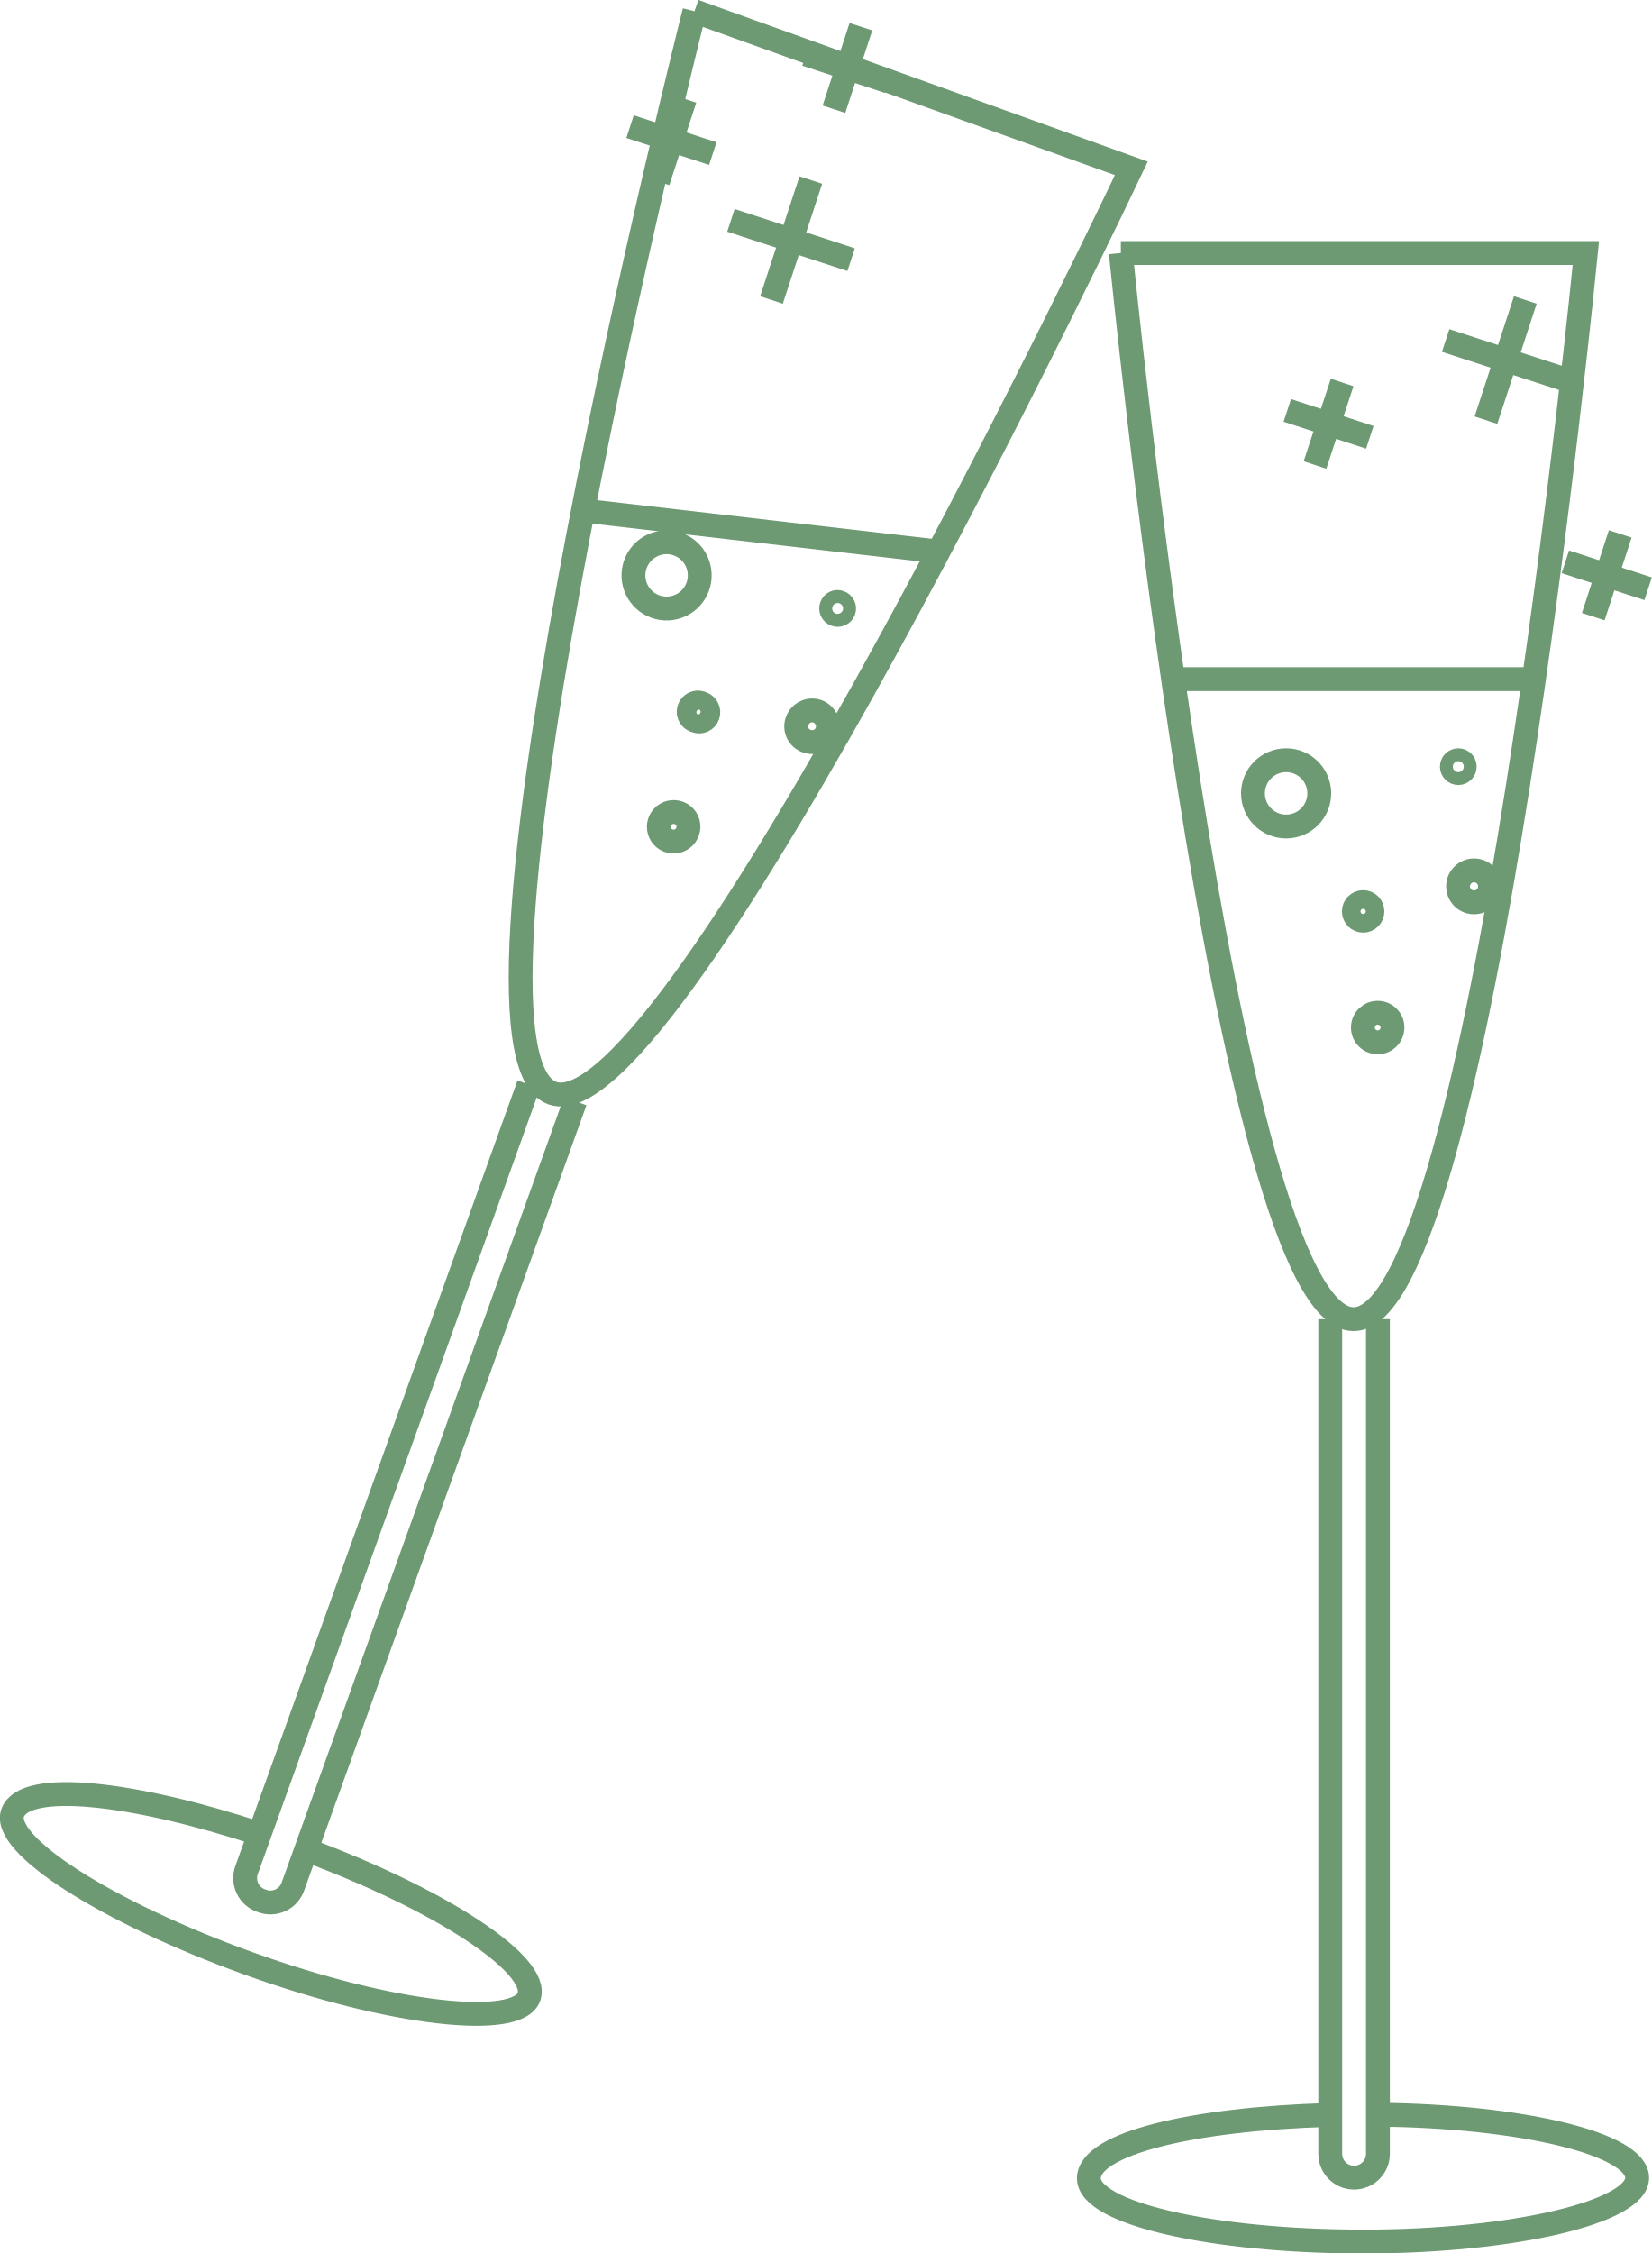
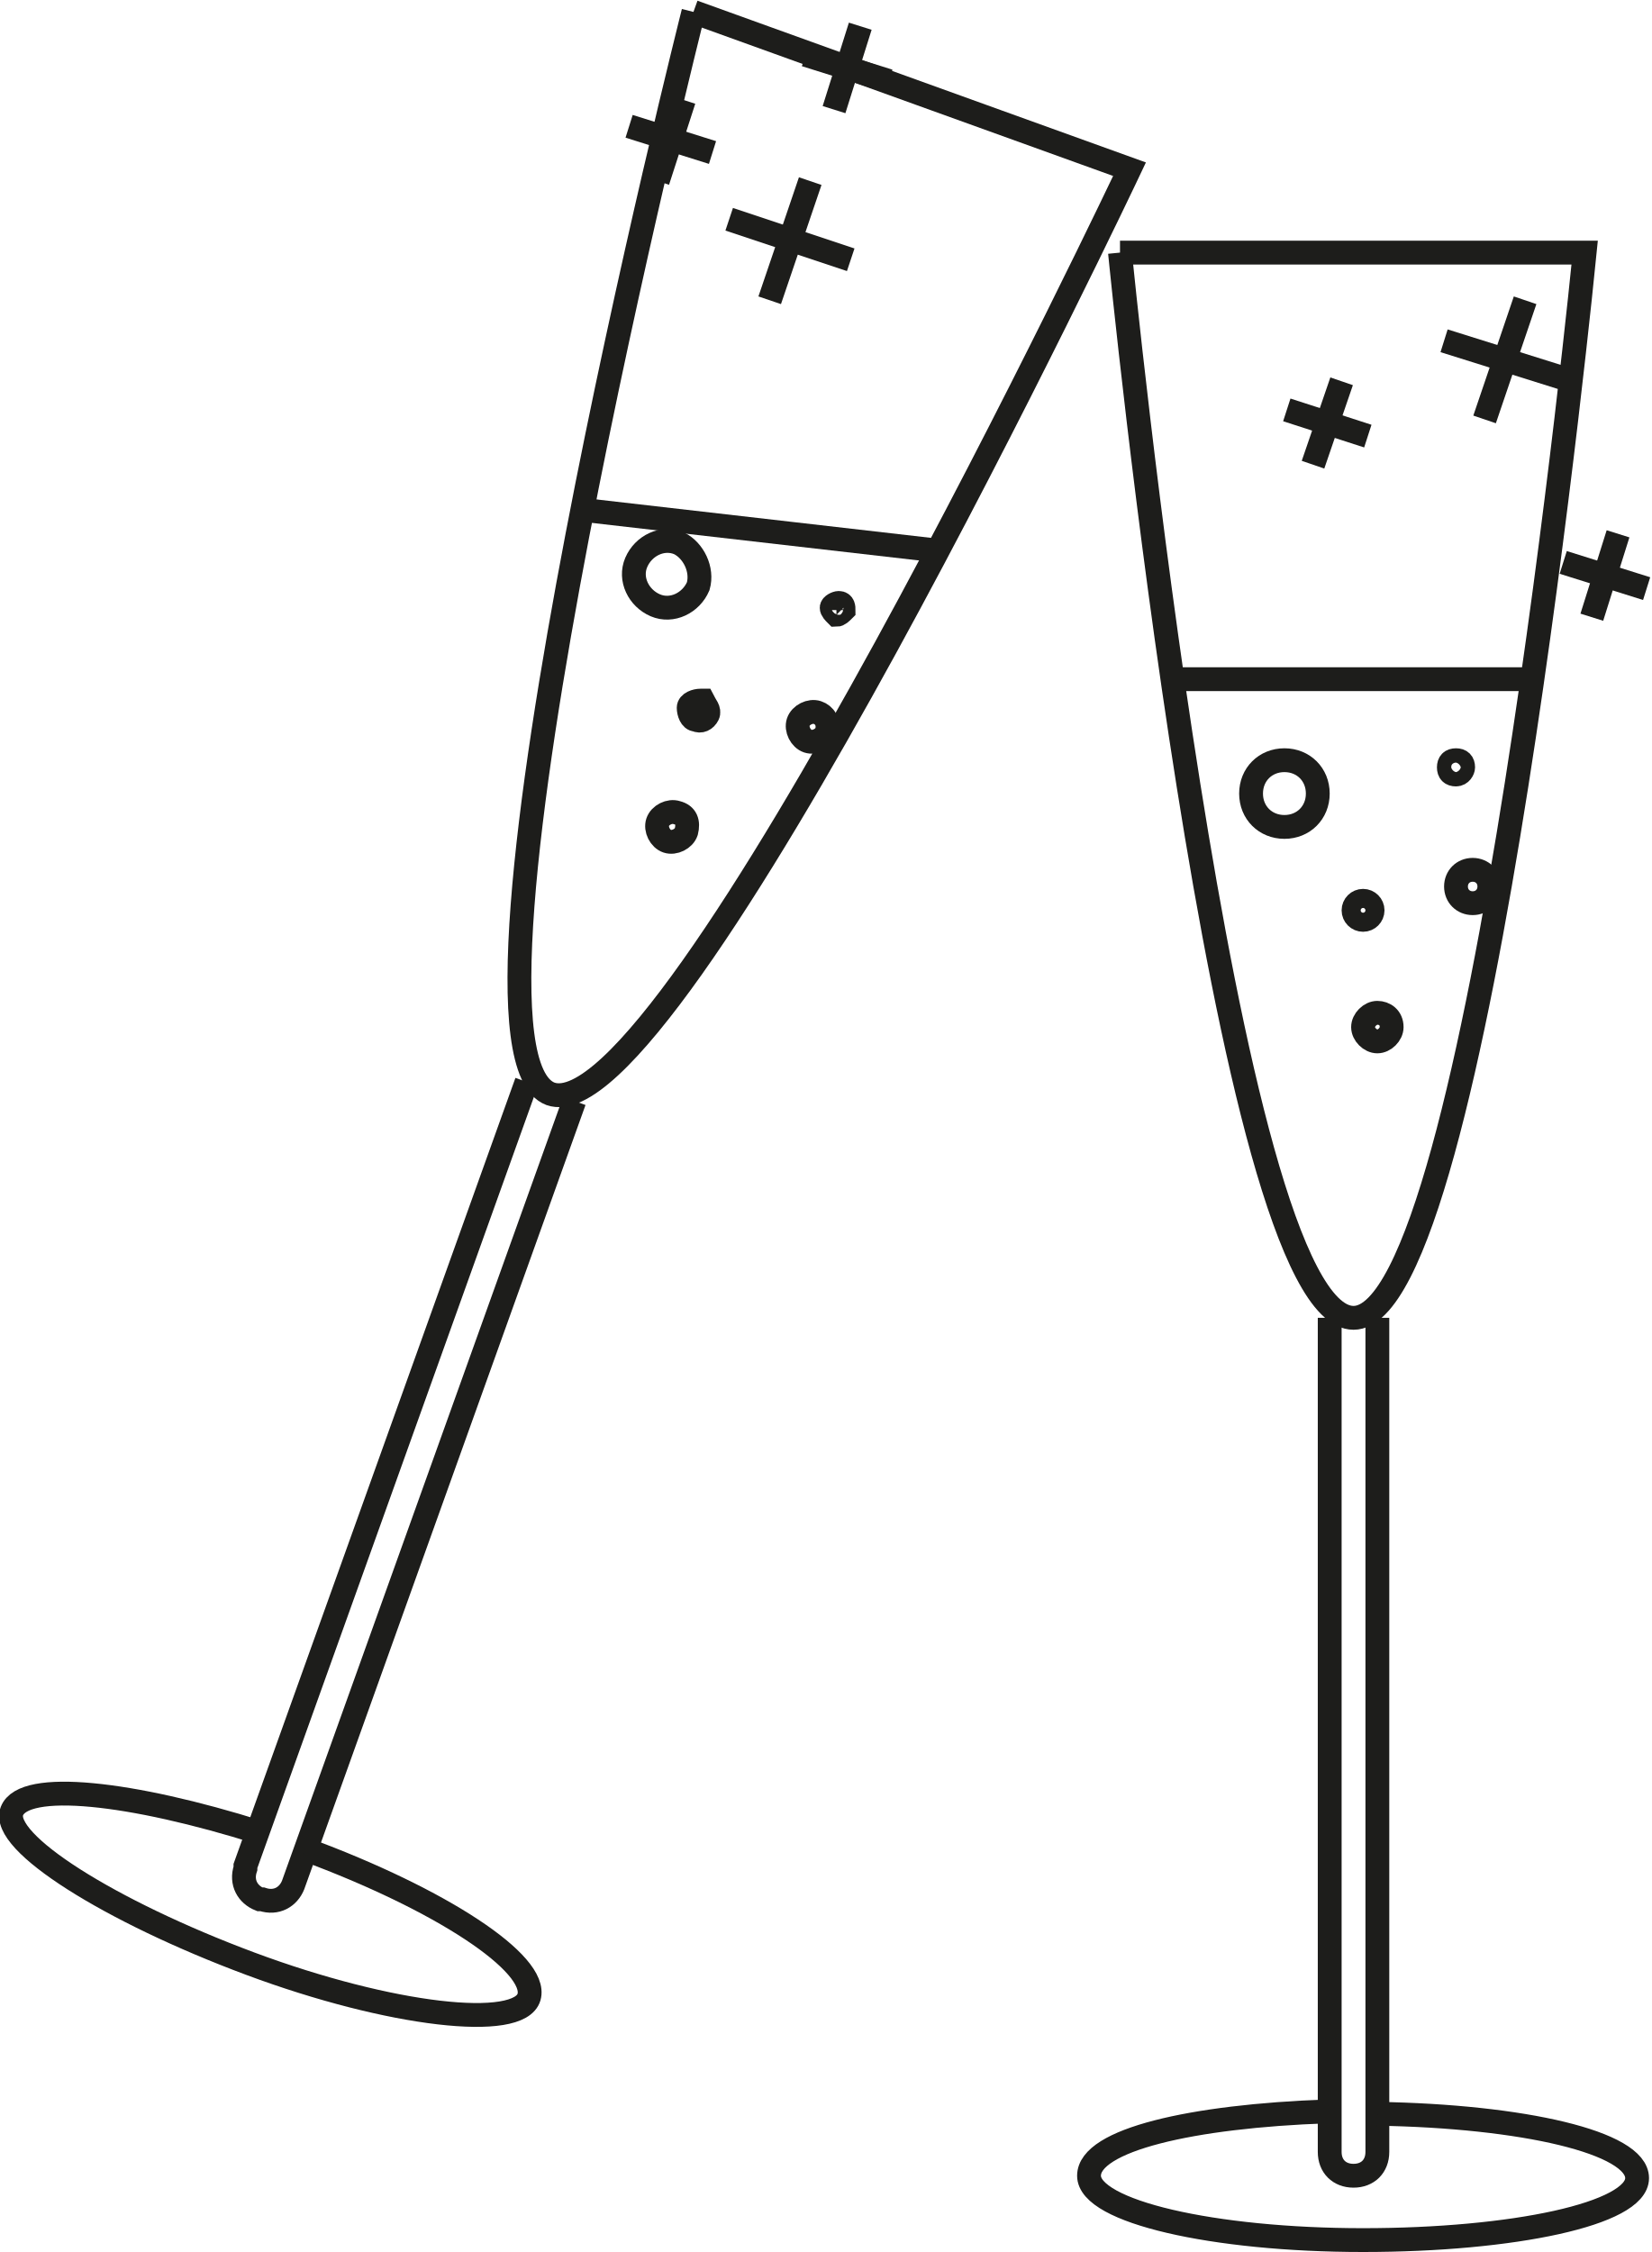
- <svg xmlns="http://www.w3.org/2000/svg" viewBox="0 0 69.26 94.48">
-   <defs>
-     <style>.cls-1{fill:none;stroke:#6d9973;stroke-miterlimit:10;}</style>
-   </defs>
-   <g id="Слой_2" data-name="Слой 2">
-     <g id="Слой_1-2" data-name="Слой 1">
-       <path class="cls-1" d="M47,10.61H66.5s-4.36,44.71-9.74,44.71h0C51.39,55.32,47,10.61,47,10.61" />
-       <path class="cls-1" d="M57.78,55.32v35a1,1,0,0,1-1,1h0a1,1,0,0,1-1-1v-35" />
-       <path class="cls-1" d="M57.78,88.68c6.06.06,10.87,1.23,10.87,2.65S63.5,94,57.16,94s-11.5-1.19-11.5-2.65S50,88.86,55.71,88.69" />
-       <line class="cls-1" x1="49.2" y1="28.48" x2="64.32" y2="28.48" />
-       <path class="cls-1" d="M55.32,33.27a1.39,1.39,0,1,1-1.39-1.39A1.39,1.39,0,0,1,55.32,33.27Z" />
-       <circle class="cls-1" cx="57.16" cy="38.22" r="0.39" />
-       <path class="cls-1" d="M61.42,32.15a.27.27,0,1,1-.54,0,.27.27,0,1,1,.54,0Z" />
-       <path class="cls-1" d="M58.39,43.09a.62.62,0,1,1-.62-.62A.62.62,0,0,1,58.39,43.09Z" />
-       <path class="cls-1" d="M62.48,37.17a.67.67,0,1,1-.67-.67A.67.67,0,0,1,62.48,37.17Z" />
-       <path class="cls-1" d="M29.12.47,47.44,7.06S28.22,47.66,23.16,45.84h0C18.1,44,29.12.47,29.12.47" />
-       <path class="cls-1" d="M24.12,46.18,12.29,79.09a1,1,0,0,1-1.32.62h0a1,1,0,0,1-.62-1.32L22.17,45.48" />
-       <path class="cls-1" d="M12.83,77.57c5.69,2.11,9.83,4.84,9.35,6.17s-5.75.76-11.72-1.39S0,77.34.54,76s5-.85,10.35.91" />
-       <line class="cls-1" x1="24.45" y1="21.41" x2="39.35" y2="23.13" />
-       <path class="cls-1" d="M29.26,24.6a1.39,1.39,0,1,1-.84-1.78A1.39,1.39,0,0,1,29.26,24.6Z" />
-       <path class="cls-1" d="M29.68,30a.38.38,0,0,1-.5.23.39.39,0,1,1,.26-.73A.39.39,0,0,1,29.68,30Z" />
-       <path class="cls-1" d="M35.38,25.61a.27.27,0,0,1-.35.16.27.27,0,0,1-.16-.35.26.26,0,0,1,.34-.16A.27.27,0,0,1,35.38,25.61Z" />
-       <path class="cls-1" d="M28.83,34.88a.62.62,0,1,1-.37-.79A.61.61,0,0,1,28.83,34.88Z" />
-       <path class="cls-1" d="M34.68,30.68a.66.66,0,0,1-.85.4.65.65,0,0,1-.4-.85.67.67,0,0,1,.85-.4A.68.68,0,0,1,34.68,30.68Z" />
-       <line class="cls-1" x1="53.98" y1="17.21" x2="57.44" y2="18.34" />
-       <line class="cls-1" x1="56.28" y1="16.04" x2="55.14" y2="19.5" />
-       <line class="cls-1" x1="65.64" y1="23.56" x2="69.11" y2="24.69" />
-       <line class="cls-1" x1="67.94" y1="22.39" x2="66.81" y2="25.86" />
-       <line class="cls-1" x1="60.62" y1="14.28" x2="65.66" y2="15.92" />
-       <line class="cls-1" x1="63.96" y1="12.58" x2="62.31" y2="17.62" />
-       <line class="cls-1" x1="26.42" y1="5.31" x2="29.89" y2="6.44" />
-       <line class="cls-1" x1="28.72" y1="4.15" x2="27.59" y2="7.61" />
-       <line class="cls-1" x1="33.8" y1="2.28" x2="37.26" y2="3.42" />
-       <line class="cls-1" x1="36.1" y1="1.12" x2="34.97" y2="4.58" />
-       <line class="cls-1" x1="30.65" y1="9.24" x2="35.69" y2="10.89" />
-       <line class="cls-1" x1="34" y1="7.55" x2="32.35" y2="12.58" />
+ <svg xmlns="http://www.w3.org/2000/svg" version="1.1" id="Слой_1" x="0px" y="0px" viewBox="0 0 69.3 94.5" style="enable-background:new 0 0 69.3 94.5;" xml:space="preserve">
+   <style type="text/css">
+ 	.st0{fill:none;stroke:#1D1D1B;stroke-miterlimit:10;}
+ </style>
+   <g id="Слой_2_00000054970575572498159530000003622419130462806941_">
+     <g id="Слой_1-2">
+       <path class="st0" d="M47,10.6h19.5c0,0-4.4,44.7-9.7,44.7l0,0C51.4,55.3,47,10.6,47,10.6" />
+       <path class="st0" d="M57.8,55.3v35c0,0.6-0.4,1-1,1l0,0c-0.6,0-1-0.4-1-1v-35" />
+       <path class="st0" d="M57.8,88.7c6.1,0.1,10.9,1.2,10.9,2.7S63.5,94,57.2,94s-11.5-1.2-11.5-2.7s4.3-2.5,10-2.7" />
+       <line class="st0" x1="49.2" y1="28.5" x2="64.3" y2="28.5" />
+       <path class="st0" d="M55.3,33.3c0,0.8-0.6,1.4-1.4,1.4s-1.4-0.6-1.4-1.4c0-0.8,0.6-1.4,1.4-1.4l0,0C54.7,31.9,55.3,32.5,55.3,33.3    z" />
+       <circle class="st0" cx="57.2" cy="38.2" r="0.4" />
+       <path class="st0" d="M61.4,32.2c0,0.1-0.1,0.3-0.3,0.3s-0.3-0.1-0.3-0.3s0.1-0.3,0.3-0.3S61.4,32,61.4,32.2z" />
+       <path class="st0" d="M58.4,43.1c0,0.3-0.3,0.6-0.6,0.6c-0.3,0-0.6-0.3-0.6-0.6c0-0.3,0.3-0.6,0.6-0.6c0,0,0,0,0,0    C58.1,42.5,58.4,42.7,58.4,43.1z" />
+       <path class="st0" d="M62.5,37.2c0,0.4-0.3,0.7-0.7,0.7s-0.7-0.3-0.7-0.7s0.3-0.7,0.7-0.7h0C62.2,36.5,62.5,36.8,62.5,37.2z" />
+       <path class="st0" d="M29.1,0.5l18.3,6.6c0,0-19.2,40.6-24.3,38.8l0,0C18.1,44,29.1,0.5,29.1,0.5" />
+       <path class="st0" d="M24.1,46.2L12.3,79.1c-0.2,0.5-0.7,0.8-1.3,0.6c0,0,0,0-0.1,0l0,0c-0.5-0.2-0.8-0.7-0.6-1.3c0,0,0,0,0-0.1    l11.8-32.9" />
+       <path class="st0" d="M12.8,77.6c5.7,2.1,9.8,4.8,9.4,6.2s-5.8,0.8-11.7-1.4S0,77.3,0.5,76s5-0.8,10.4,0.9" />
+       <line class="st0" x1="24.5" y1="21.4" x2="39.3" y2="23.1" />
+       <path class="st0" d="M29.3,24.6c-0.3,0.7-1.1,1.1-1.8,0.8s-1.1-1.1-0.8-1.8c0.3-0.7,1.1-1.1,1.8-0.8    C29.1,23.1,29.5,23.9,29.3,24.6C29.3,24.6,29.3,24.6,29.3,24.6z" />
+       <path class="st0" d="M29.7,30c-0.1,0.2-0.3,0.3-0.5,0.2c0,0,0,0,0,0c-0.2,0-0.3-0.3-0.3-0.5c0-0.2,0.3-0.3,0.5-0.3    c0,0,0.1,0,0.1,0C29.6,29.6,29.8,29.8,29.7,30C29.7,30,29.7,30,29.7,30z" />
+       <path class="st0" d="M35.4,25.6c-0.1,0.1-0.2,0.2-0.3,0.2c0,0,0,0,0,0c-0.1-0.1-0.2-0.2-0.2-0.3c0,0,0,0,0,0    c0-0.1,0.2-0.2,0.3-0.2c0,0,0,0,0,0C35.4,25.3,35.4,25.5,35.4,25.6C35.4,25.6,35.4,25.6,35.4,25.6z" />
+       <path class="st0" d="M28.8,34.9c-0.1,0.3-0.5,0.5-0.8,0.4c-0.3-0.1-0.5-0.5-0.4-0.8c0.1-0.3,0.5-0.5,0.8-0.4c0,0,0,0,0,0    C28.8,34.2,28.9,34.5,28.8,34.9C28.8,34.9,28.8,34.9,28.8,34.9z" />
+       <path class="st0" d="M34.7,30.7c-0.1,0.3-0.5,0.5-0.8,0.4c0,0,0,0,0,0c-0.3-0.1-0.5-0.5-0.4-0.8c0,0,0,0,0,0    c0.1-0.3,0.5-0.5,0.8-0.4C34.6,30,34.8,30.3,34.7,30.7z" />
+       <line class="st0" x1="54" y1="17.2" x2="57.4" y2="18.3" />
+       <line class="st0" x1="56.3" y1="16" x2="55.1" y2="19.5" />
+       <line class="st0" x1="65.6" y1="23.6" x2="69.1" y2="24.7" />
+       <line class="st0" x1="67.9" y1="22.4" x2="66.8" y2="25.9" />
+       <line class="st0" x1="60.6" y1="14.3" x2="65.7" y2="15.9" />
+       <line class="st0" x1="64" y1="12.6" x2="62.3" y2="17.6" />
+       <line class="st0" x1="26.4" y1="5.3" x2="29.9" y2="6.4" />
+       <line class="st0" x1="28.7" y1="4.2" x2="27.6" y2="7.6" />
+       <line class="st0" x1="33.8" y1="2.3" x2="37.3" y2="3.4" />
+       <line class="st0" x1="36.1" y1="1.1" x2="35" y2="4.6" />
+       <line class="st0" x1="30.6" y1="9.2" x2="35.7" y2="10.9" />
+       <line class="st0" x1="34" y1="7.6" x2="32.3" y2="12.6" />
    </g>
  </g>
</svg>
